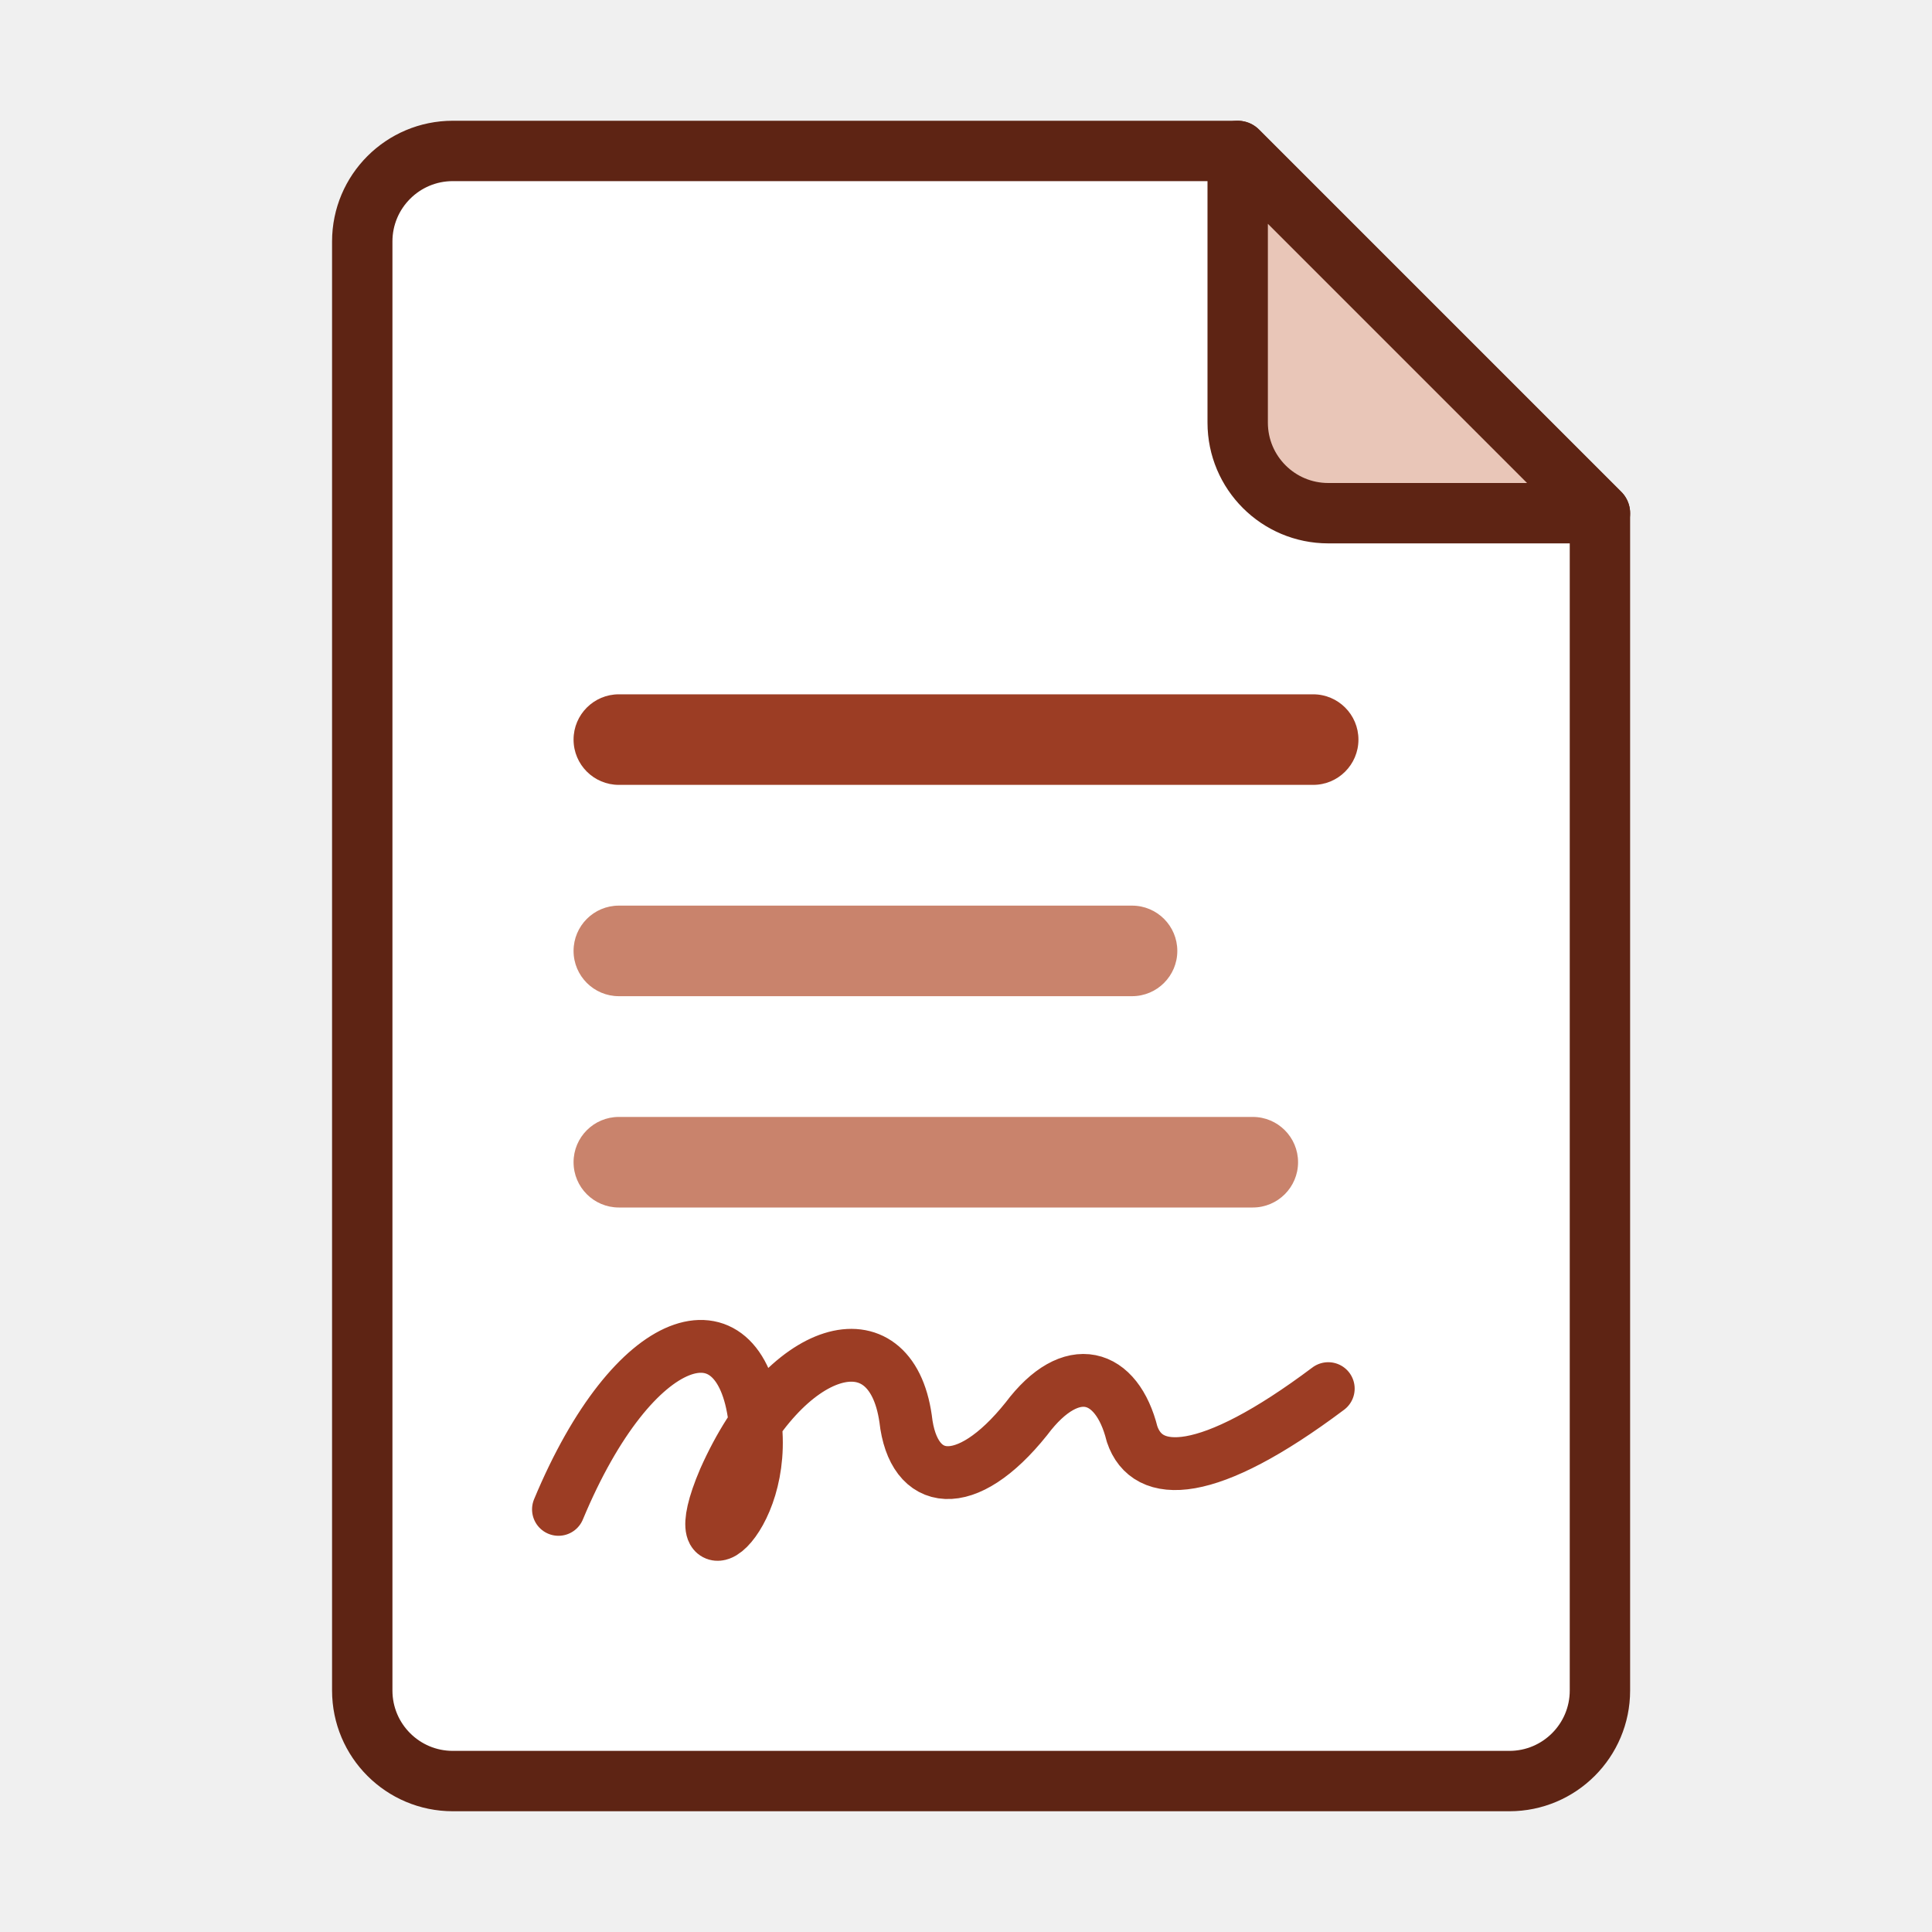
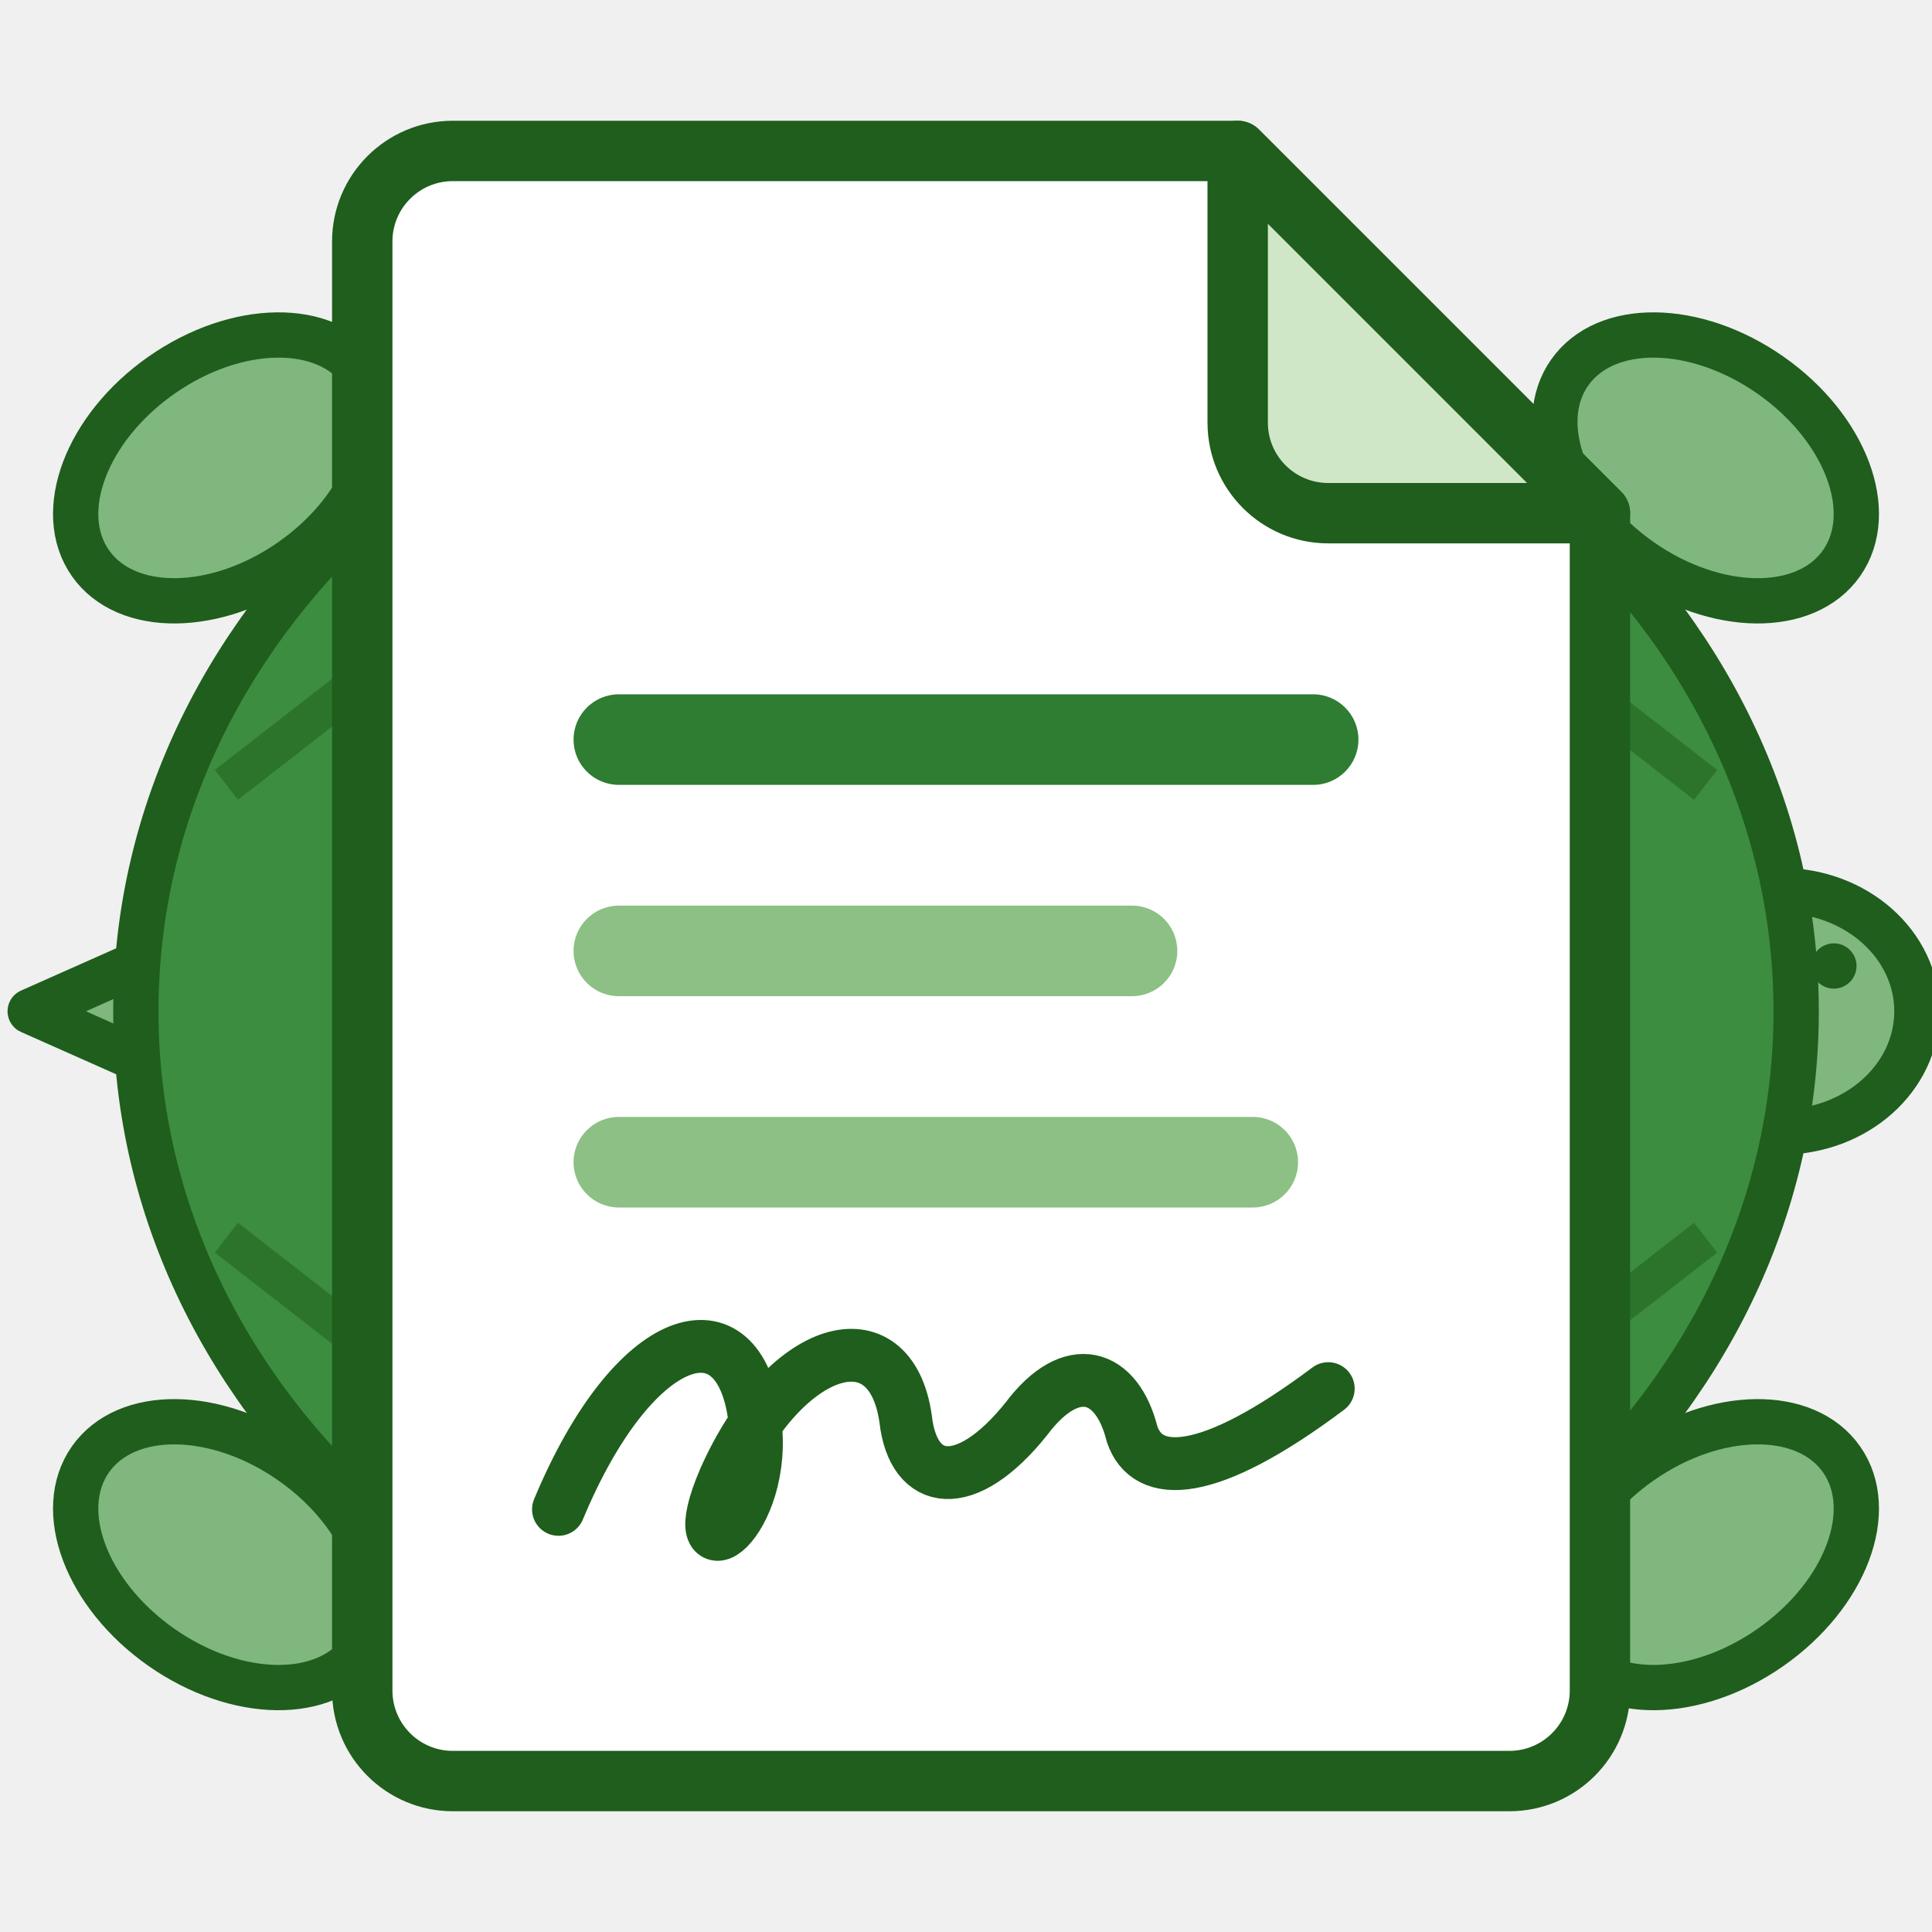
<svg xmlns="http://www.w3.org/2000/svg" width="256" height="256" viewBox="0 0 256 256">
-   <path d="M60 20 H164 L212 68 V224 a12 12 0 0 1 -12 12 H60 a12 12 0 0 1 -12 -12 V32 a12 12 0 0 1 12 -12 Z" fill="#ffffff" stroke="#5e2414" stroke-width="8" stroke-linejoin="round" />
-   <path d="M164 20 V56 a12 12 0 0 0 12 12 H212 Z" fill="#e9c6b8" stroke="#5e2414" stroke-width="8" stroke-linejoin="round" />
-   <rect x="76" y="92" width="104" height="12" rx="6" fill="#9c3d24" />
-   <rect x="76" y="120" width="80" height="12" rx="6" fill="#c9836c" />
-   <rect x="76" y="148" width="96" height="12" rx="6" fill="#c9836c" />
-   <path d="M74 200 c10 -24 24 -28 26 -12 c2 14 -10 22 -4 8 c8 -18 22 -22 24 -8 c1 9 8 10 16 0 c6 -8 12 -6 14 2 c2 6 10 6 26 -6" fill="none" stroke="#9c3d24" stroke-width="7" stroke-linecap="round" stroke-linejoin="round" />
+   <g fill="#7fb77e" stroke="#1f5e1c" stroke-width="6" stroke-linejoin="round">
+     <ellipse cx="30" cy="62" rx="22" ry="15" transform="rotate(-35 30 62)" />
+     <ellipse cx="30" cy="206" rx="22" ry="15" transform="rotate(35 30 206)" />
+     <ellipse cx="226" cy="62" rx="22" ry="15" transform="rotate(35 226 62)" />
+     <ellipse cx="226" cy="206" rx="22" ry="15" transform="rotate(-35 226 206)" />
+     <path d="M4 134 L22 126 L22 142 Z" />
+     <ellipse cx="236" cy="134" rx="18" ry="16" />
+   </g>
+   <circle cx="243" cy="128" r="3" fill="#1f5e1c" />
+   <ellipse cx="128" cy="134" rx="110" ry="96" fill="#3c8d40" stroke="#1f5e1c" stroke-width="6" />
+   <g fill="none" stroke="#1f5e1c" stroke-width="5" stroke-linejoin="round" opacity="0.55">
+     <path d="M30 104 L48 90 L48 66" />
+     <path d="M30 164 L48 178 L48 202" />
+     <path d="M226 104 L208 90 L208 66" />
+     <path d="M226 164 L208 178 L208 202" />
+   </g>
+   <path d="M60 20 H164 L212 68 V224 a12 12 0 0 1 -12 12 H60 a12 12 0 0 1 -12 -12 V32 a12 12 0 0 1 12 -12 Z" fill="#ffffff" stroke="#1f5e1c" stroke-width="8" stroke-linejoin="round" />
+   <path d="M164 20 V56 a12 12 0 0 0 12 12 H212 Z" fill="#cfe6c7" stroke="#1f5e1c" stroke-width="8" stroke-linejoin="round" />
+   <rect x="76" y="92" width="104" height="12" rx="6" fill="#2e7d32" />
+   <rect x="76" y="120" width="80" height="12" rx="6" fill="#8cc084" />
+   <rect x="76" y="148" width="96" height="12" rx="6" fill="#8cc084" />
+   <path d="M74 200 c10 -24 24 -28 26 -12 c2 14 -10 22 -4 8 c8 -18 22 -22 24 -8 c1 9 8 10 16 0 c6 -8 12 -6 14 2 c2 6 10 6 26 -6" fill="none" stroke="#1f5e1c" stroke-width="7" stroke-linecap="round" stroke-linejoin="round" />
</svg>
